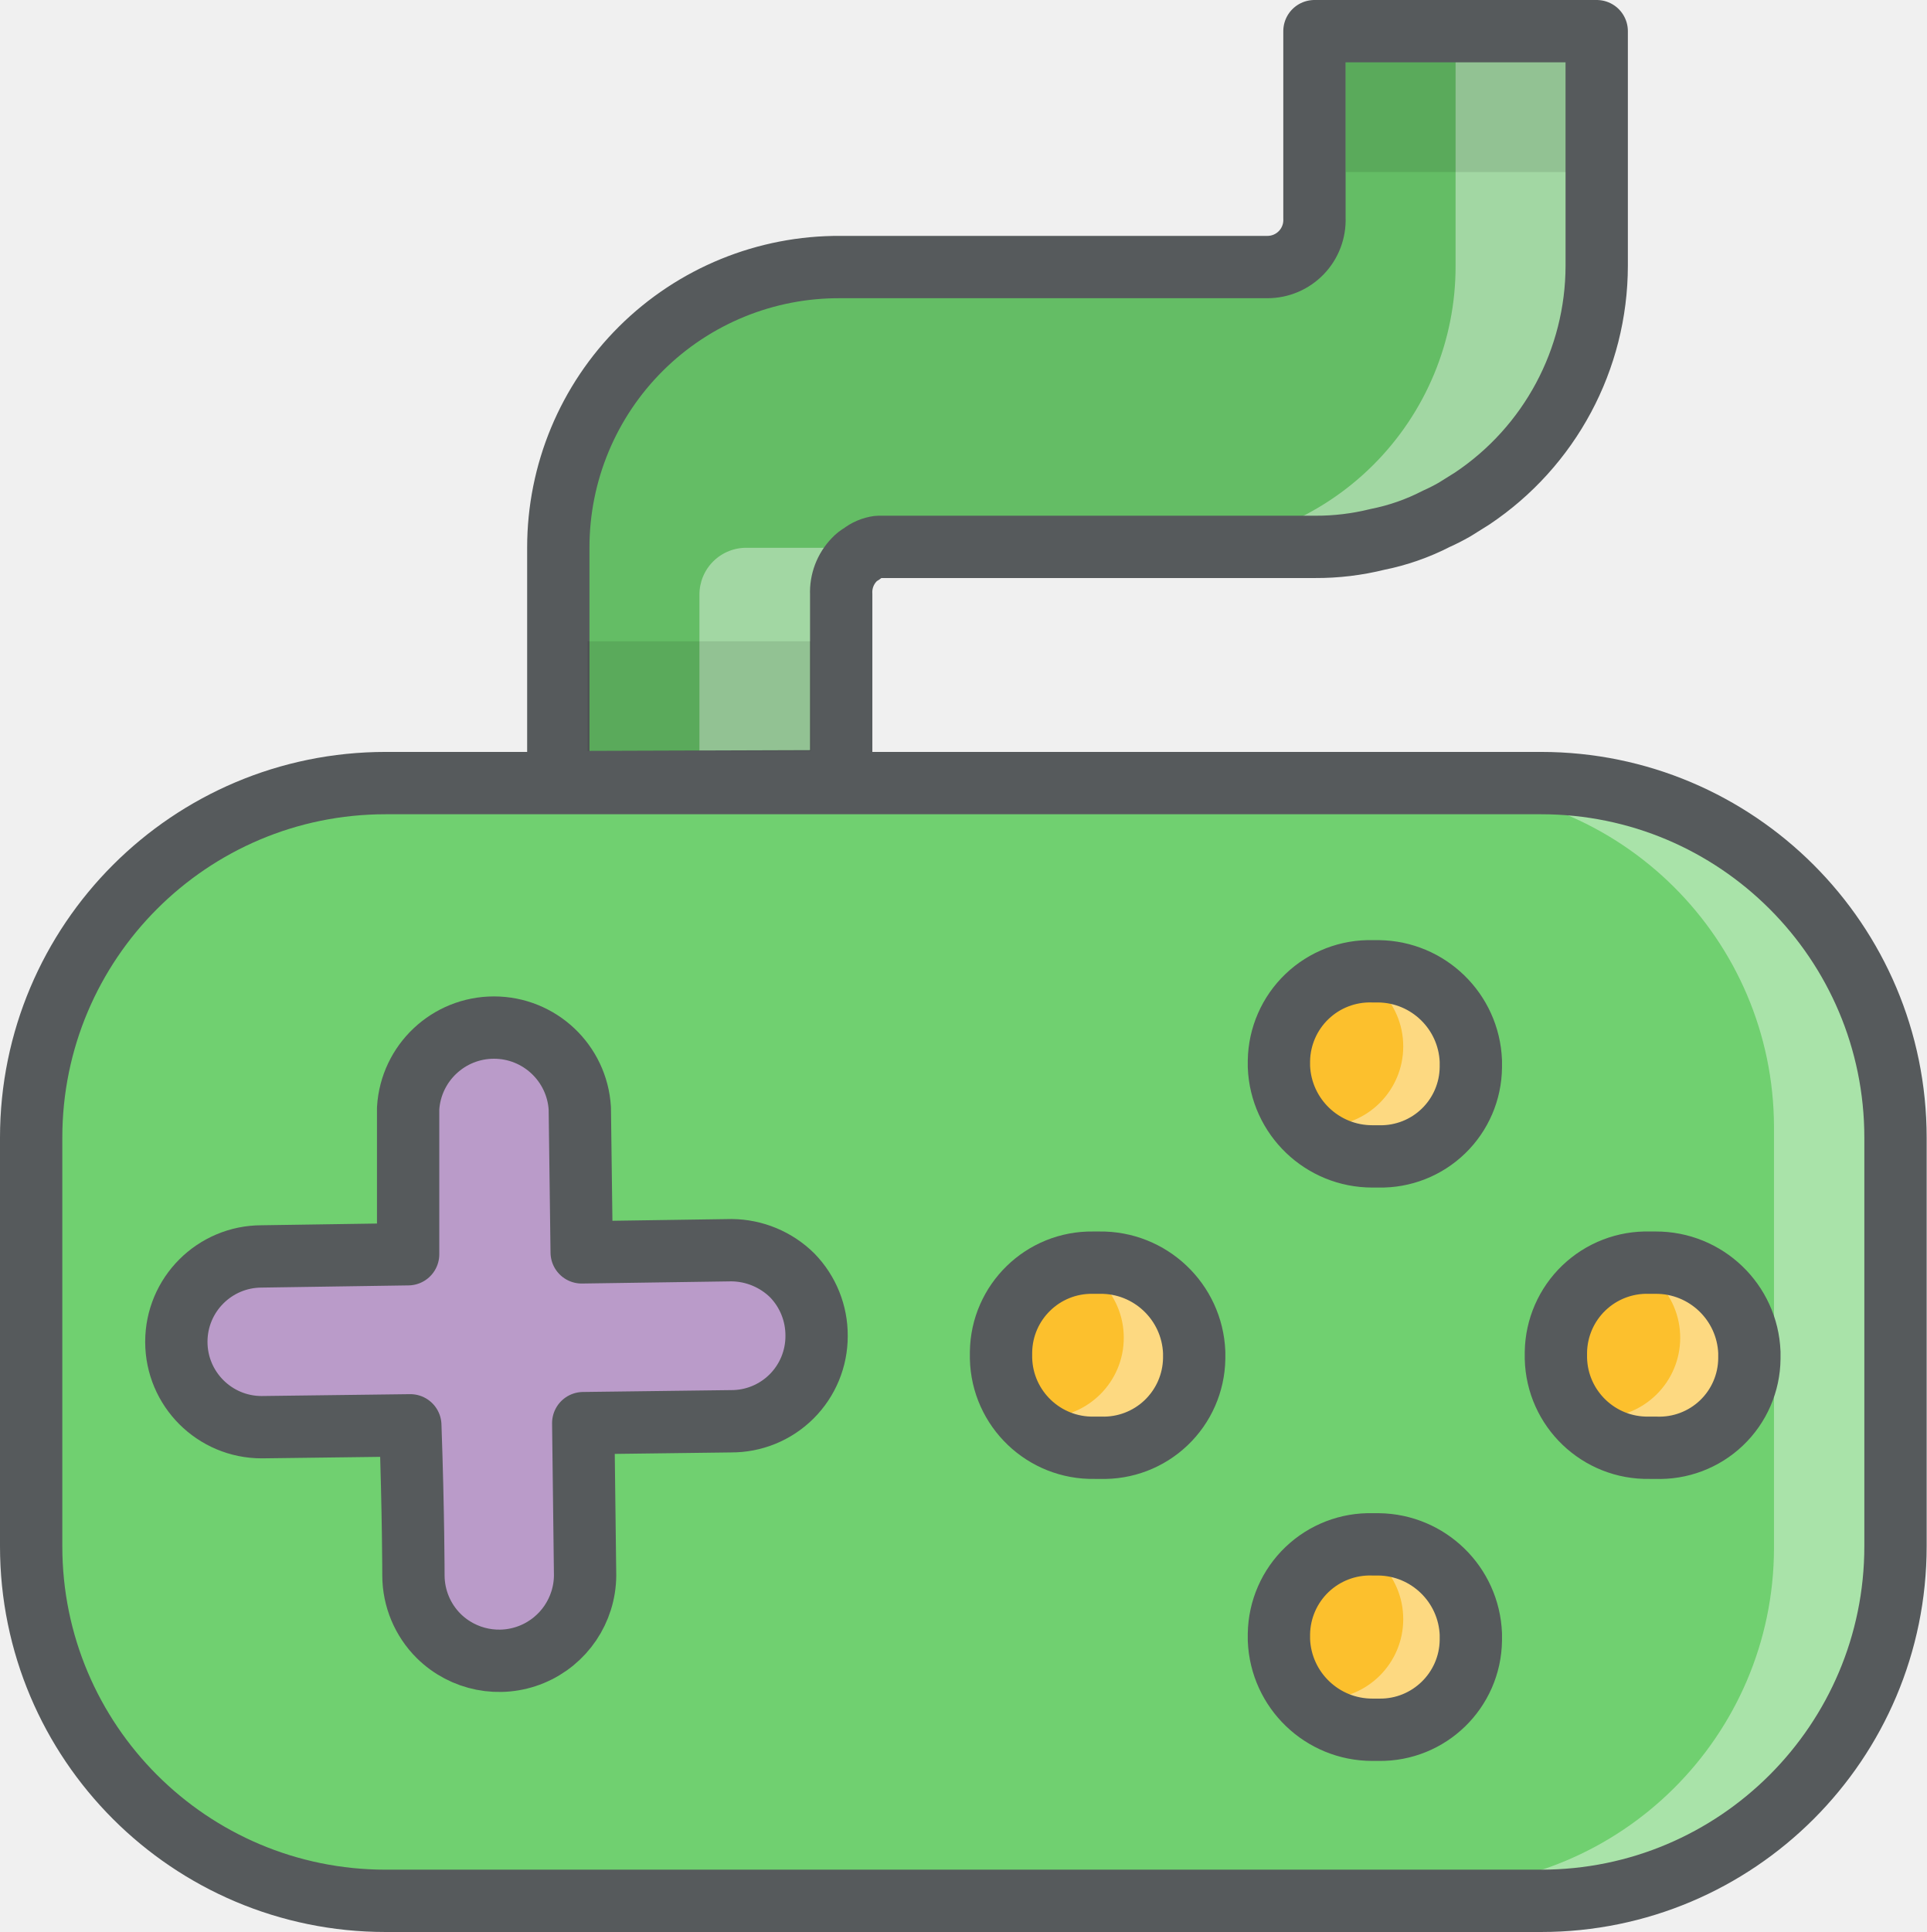
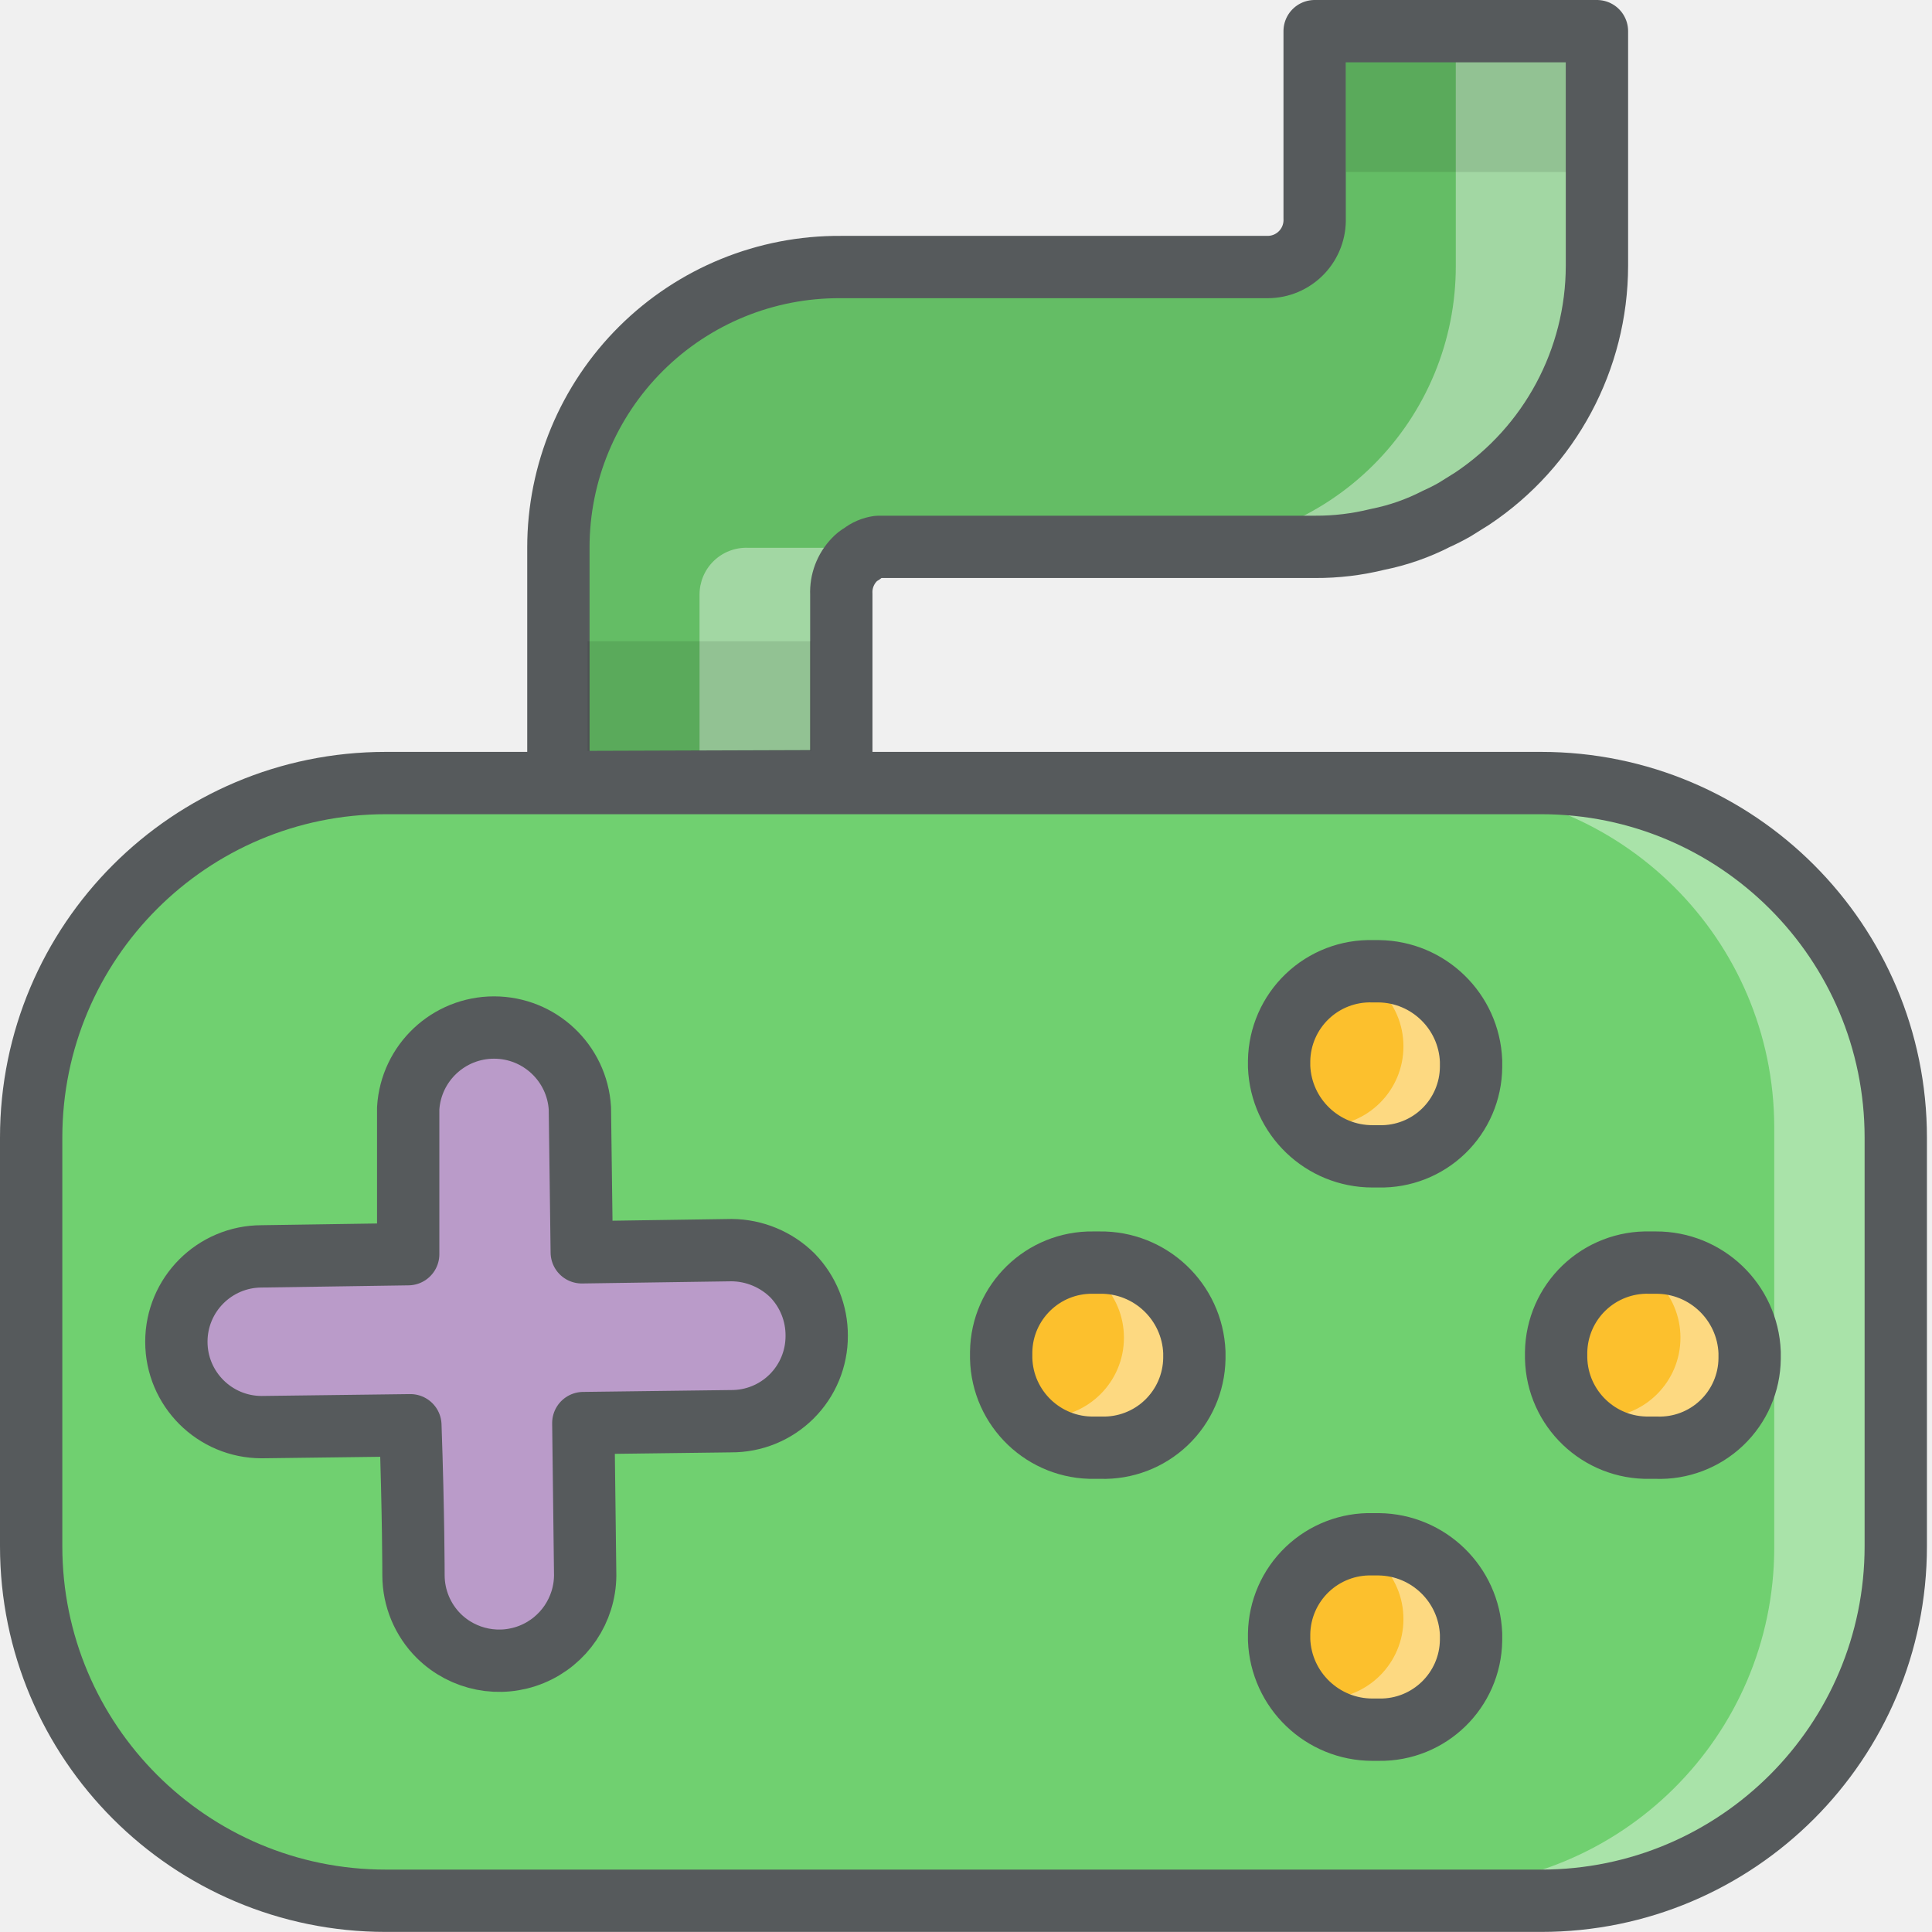
- <svg xmlns="http://www.w3.org/2000/svg" viewBox="0 0 61.84 62">
-   <defs>
-     <style>
-       .cls-10,.cls-6{fill:#fff}.cls-6,.cls-9{opacity:.4}.cls-4{fill:none;stroke:#565a5c;stroke-linecap:round;stroke-linejoin:round;stroke-width:2px}.cls-5{fill:#fcc02d}.cls-6,.cls-9{mix-blend-mode:lighten}.cls-11{opacity:.1;mix-blend-mode:multiply}
-     </style>
-   </defs>
-   <g style="isolation:isolate">
-     <g id="Layer_2" data-name="Layer 2">
-       <g id="Layer_4" data-name="Layer 4">
-         <rect x="1.24" y="25.1" width="59.36" height="35.27" rx="11.26" fill="#70d070" />
-         <path d="M61 36.16v13.53a10.9 10.9 0 01-10.92 10.87H46a10.9 10.9 0 0010.94-10.87V36.16A10.9 10.9 0 0046 25.29h4.06A10.9 10.9 0 0161 36.16z" opacity=".4" fill="#fff" />
-         <rect class="cls-4" x="1" y="25.13" width="59.84" height="35.87" rx="11.38" />
-         <path class="cls-5" d="M44.25 31.17h-.2a2.92 2.92 0 00-3 2.87v.19a3 3 0 003 2.88h.21a2.89 2.89 0 002.95-2.86v-.2a3 3 0 00-2.96-2.88z" />
-         <path class="cls-6" d="M46.57 33.54a3.09 3.09 0 01-3.21 3 3.32 3.32 0 01-1.61-.41.39.39 0 00.11-.06 2.51 2.51 0 00.62.07 2.56 2.56 0 100-5.12 2.43 2.43 0 00-.61.06.41.41 0 00-.11-.07 3.42 3.42 0 011.6-.41 3.14 3.14 0 013.21 2.94z" />
-         <path class="cls-4" d="M44.25 31.17h-.2a2.92 2.92 0 00-3 2.87v.19a3 3 0 003 2.88h.21a2.89 2.89 0 002.95-2.86v-.2a3 3 0 00-2.96-2.88z" />
-         <path class="cls-5" d="M53.14 40.52h-.2a2.92 2.92 0 00-3 2.87v.2a2.94 2.94 0 003 2.87h.21a2.89 2.89 0 003-2.86v-.2a3 3 0 00-3.01-2.88z" />
-         <path class="cls-6" d="M55.46 42.89a3.09 3.09 0 01-3.21 3 3.32 3.32 0 01-1.61-.41.24.24 0 00.11-.06 2.51 2.51 0 00.62.07 2.56 2.56 0 100-5.12 2.51 2.51 0 00-.62.06.41.41 0 00-.11-.07 3.42 3.42 0 011.6-.41 3.14 3.14 0 013.22 2.94z" />
-         <path class="cls-4" d="M53.14 40.52h-.2a2.92 2.92 0 00-3 2.87v.2a2.94 2.94 0 003 2.87h.21a2.89 2.89 0 003-2.86v-.2a3 3 0 00-3.01-2.88z" />
-         <path class="cls-5" d="M35.29 40.52h-.21a2.91 2.91 0 00-2.95 2.87v.2a2.94 2.94 0 003 2.87h.2a2.91 2.91 0 003-2.86v-.2a3 3 0 00-3.04-2.88z" />
-         <path class="cls-6" d="M37.6 42.89a3.08 3.08 0 01-3.21 3 3.31 3.31 0 01-1.6-.41.24.24 0 00.11-.06 2.43 2.43 0 00.61.07 2.56 2.56 0 100-5.12 2.43 2.43 0 00-.61.06.35.35 0 00-.12-.07 3.46 3.46 0 011.61-.41 3.13 3.13 0 013.21 2.94z" />
-         <path class="cls-4" d="M35.29 40.52h-.21a2.91 2.91 0 00-2.95 2.87v.2a2.94 2.94 0 003 2.87h.2a2.91 2.91 0 003-2.86v-.2a3 3 0 00-3.04-2.88z" />
-         <path class="cls-5" d="M44.25 49.56h-.2a2.92 2.92 0 00-3 2.87v.2a3 3 0 003 2.88h.21a2.91 2.91 0 002.95-2.87v-.2a3 3 0 00-2.96-2.88z" />
-         <path class="cls-6" d="M46.57 51.93a3.1 3.1 0 01-3.21 3 3.56 3.56 0 01-1.61-.41.41.41 0 00.11-.07 2.51 2.51 0 00.62.07 2.56 2.56 0 100-5.12 2.43 2.43 0 00-.61.07.41.41 0 00-.11-.07 3.32 3.32 0 011.6-.42 3.14 3.14 0 013.21 2.95z" />
-         <path class="cls-4" d="M44.25 49.56h-.2a2.92 2.92 0 00-3 2.87v.2a3 3 0 003 2.88h.21a2.91 2.91 0 002.95-2.87v-.2a3 3 0 00-2.96-2.88z" />
-         <path d="M26.21 42.87a2.73 2.73 0 01-2.75 2.74l-4.74.06.06 4.89a2.76 2.76 0 01-4.7 1.94 2.75 2.75 0 01-.81-1.94s0-2-.1-4.82l-4.77.06a2.74 2.74 0 110-5.48l4.7-.07v-4.68a2.76 2.76 0 015.51 0l.06 4.62 4.81-.07a2.81 2.81 0 011.95.81 2.76 2.76 0 01.78 1.94z" fill="#ba9bc9" />
-         <path class="cls-4" d="M26.21 42.87a2.73 2.73 0 01-2.75 2.74l-4.74.06.06 4.89a2.76 2.76 0 01-4.7 1.94 2.75 2.75 0 01-.81-1.94s0-2-.1-4.82l-4.77.06a2.74 2.74 0 110-5.48l4.7-.07v-4.68a2.76 2.76 0 015.51 0l.06 4.62 4.81-.07a2.81 2.81 0 011.95.81 2.76 2.76 0 01.78 1.94z" />
-         <path d="M17.73 25.09v-7.53a9 9 0 019.06-9h14.08A1.51 1.51 0 0042.38 7V1h9.06v7.54a9 9 0 01-4 7.47l-.56.35c-.2.1-.38.21-.59.3a7.7 7.7 0 01-1.89.66 8.14 8.14 0 01-2 .24H28.3a.36.36 0 00-.15 0H28a1.09 1.09 0 00-.54.22 1.81 1.81 0 00-.23.18 1.5 1.5 0 00-.44 1v6z" fill="#64bd65" />
-         <g class="cls-9">
-           <path class="cls-10" d="M22.45 25.09v-6A1.5 1.5 0 0124 17.58h4.53a1.45 1.45 0 00-.3 0 1.09 1.09 0 00-.54.22c-.09.06-.15.12-.23.18a1.5 1.5 0 00-.44 1v6z" />
-         </g>
-         <g class="cls-9">
-           <path class="cls-10" d="M37.66 17.55h4.53a9.11 9.11 0 002-.23 9 9 0 001.89-.66c.21-.09.39-.2.59-.3s.38-.23.56-.35a9 9 0 004-7.47V1h-4.51v7.53a9 9 0 01-9.06 9.02z" />
-         </g>
-         <path class="cls-4" d="M17.92 25.1v-7.53a9 9 0 019.06-9h13.7A1.51 1.51 0 0042.19 7V1h9.06v7.53a9 9 0 01-4 7.47l-.56.35a6.54 6.54 0 01-.59.3 7.18 7.18 0 01-1.89.66 8.14 8.14 0 01-2 .24H28.19a1.1 1.1 0 00-.54.23.9.9 0 00-.23.18 1.5 1.5 0 00-.42 1.11v6z" />
-         <path class="cls-11" d="M18.86 20.58h7.17v3.52h-7.17zM43.2 2h7.06v3.52H43.2z" />
-       </g>
-     </g>
+ <svg xmlns="http://www.w3.org/2000/svg" width="60" height="60" viewBox="0 0 60 60">
+   <g transform="scale(.9677)">
+     <rect x="1.24" y="25.1" width="59.36" height="35.27" rx="11.26" fill="#70d070" />
+     <path d="M61 36.16v13.53a10.9 10.9 0 01-10.92 10.87H46a10.9 10.9 0 0010.94-10.87V36.16A10.9 10.9 0 0046 25.29h4.06A10.9 10.9 0 0161 36.16z" opacity=".4" fill="#fff" />
+     <rect x="1" y="25.13" width="59.84" height="35.87" rx="11.38" fill="none" stroke="#565a5c" stroke-linecap="round" stroke-linejoin="round" stroke-width="2" />
+     <path d="M44.25 31.17h-.2a2.92 2.92 0 00-3 2.87v.19a3 3 0 003 2.88h.21a2.89 2.89 0 002.95-2.86v-.2a3 3 0 00-2.96-2.88z" fill="#fcc02d" />
+     <path style="mix-blend-mode:lighten" d="M46.57 33.54a3.09 3.09 0 01-3.21 3 3.32 3.32 0 01-1.61-.41.39.39 0 00.11-.06 2.51 2.51 0 00.62.07 2.56 2.56 0 100-5.12 2.43 2.43 0 00-.61.06.41.41 0 00-.11-.07 3.42 3.42 0 011.6-.41 3.14 3.14 0 013.21 2.94z" fill="#fff" opacity=".4" />
+     <path d="M44.25 31.17h-.2a2.92 2.92 0 00-3 2.87v.19a3 3 0 003 2.88h.21a2.89 2.89 0 002.95-2.86v-.2a3 3 0 00-2.96-2.88z" fill="none" stroke="#565a5c" stroke-linecap="round" stroke-linejoin="round" stroke-width="2" />
+     <path d="M53.14 40.52h-.2a2.92 2.92 0 00-3 2.87v.2a2.94 2.94 0 003 2.87h.21a2.89 2.89 0 003-2.86v-.2a3 3 0 00-3.01-2.88z" fill="#fcc02d" />
+     <path style="mix-blend-mode:lighten" d="M55.46 42.89a3.09 3.09 0 01-3.21 3 3.32 3.32 0 01-1.61-.41.24.24 0 00.11-.06 2.51 2.51 0 00.62.07 2.56 2.56 0 100-5.12 2.51 2.51 0 00-.62.06.41.41 0 00-.11-.07 3.42 3.42 0 011.6-.41 3.14 3.14 0 013.22 2.94z" fill="#fff" opacity=".4" />
+     <path d="M53.14 40.52h-.2a2.92 2.92 0 00-3 2.87v.2a2.94 2.94 0 003 2.87h.21a2.89 2.89 0 003-2.86v-.2a3 3 0 00-3.01-2.88z" fill="none" stroke="#565a5c" stroke-linecap="round" stroke-linejoin="round" stroke-width="2" />
+     <path d="M35.29 40.52h-.21a2.91 2.91 0 00-2.95 2.87v.2a2.94 2.94 0 003 2.87h.2a2.91 2.91 0 003-2.86v-.2a3 3 0 00-3.04-2.88z" fill="#fcc02d" />
+     <path style="mix-blend-mode:lighten" d="M37.6 42.89a3.08 3.08 0 01-3.21 3 3.31 3.31 0 01-1.6-.41.24.24 0 00.11-.06 2.43 2.43 0 00.61.07 2.56 2.56 0 100-5.12 2.43 2.43 0 00-.61.06.35.35 0 00-.12-.07 3.46 3.46 0 011.61-.41 3.13 3.13 0 013.21 2.94z" fill="#fff" opacity=".4" />
+     <path d="M35.29 40.52h-.21a2.91 2.91 0 00-2.95 2.87v.2a2.94 2.94 0 003 2.87h.2a2.91 2.91 0 003-2.86v-.2a3 3 0 00-3.04-2.88z" fill="none" stroke="#565a5c" stroke-linecap="round" stroke-linejoin="round" stroke-width="2" />
+     <path d="M44.25 49.56h-.2a2.92 2.92 0 00-3 2.87v.2a3 3 0 003 2.88h.21a2.91 2.91 0 002.95-2.87v-.2a3 3 0 00-2.96-2.88z" fill="#fcc02d" />
+     <path style="mix-blend-mode:lighten" d="M46.57 51.93a3.1 3.1 0 01-3.21 3 3.56 3.56 0 01-1.61-.41.41.41 0 00.11-.07 2.51 2.51 0 00.62.07 2.56 2.56 0 100-5.12 2.43 2.43 0 00-.61.07.41.41 0 00-.11-.07 3.32 3.32 0 011.6-.42 3.14 3.14 0 013.21 2.95z" fill="#fff" opacity=".4" />
+     <path d="M44.25 49.56h-.2a2.92 2.92 0 00-3 2.87v.2a3 3 0 003 2.88h.21a2.91 2.91 0 002.95-2.87v-.2a3 3 0 00-2.96-2.88z" fill="none" stroke="#565a5c" stroke-linecap="round" stroke-linejoin="round" stroke-width="2" />
+     <path d="M26.21 42.87a2.73 2.73 0 01-2.75 2.74l-4.74.06.06 4.89a2.76 2.76 0 01-4.7 1.94 2.75 2.75 0 01-.81-1.94s0-2-.1-4.82l-4.77.06a2.74 2.74 0 110-5.48l4.7-.07v-4.68a2.76 2.76 0 015.51 0l.06 4.62 4.81-.07a2.81 2.81 0 011.95.81 2.76 2.76 0 01.78 1.94z" fill="#ba9bc9" />
+     <path d="M26.21 42.87a2.73 2.73 0 01-2.75 2.74l-4.74.06.06 4.89a2.76 2.76 0 01-4.7 1.94 2.75 2.75 0 01-.81-1.94s0-2-.1-4.82l-4.77.06a2.74 2.74 0 110-5.48l4.7-.07v-4.68a2.76 2.76 0 015.51 0l.06 4.62 4.81-.07a2.81 2.81 0 011.95.81 2.76 2.76 0 01.78 1.94z" fill="none" stroke="#565a5c" stroke-linecap="round" stroke-linejoin="round" stroke-width="2" />
+     <path d="M17.73 25.09v-7.53a9 9 0 019.06-9h14.08A1.51 1.51 0 0042.38 7V1h9.06v7.54a9 9 0 01-4 7.47l-.56.35c-.2.1-.38.21-.59.3a7.7 7.7 0 01-1.89.66 8.14 8.14 0 01-2 .24H28.3a.36.36 0 00-.15 0H28a1.09 1.09 0 00-.54.22 1.81 1.81 0 00-.23.18 1.5 1.5 0 00-.44 1v6z" fill="#64bd65" />
+     <path d="M22.45 25.09v-6A1.5 1.5 0 0124 17.58h4.53a1.45 1.45 0 00-.3 0 1.09 1.09 0 00-.54.22l-.23.18a1.5 1.5 0 00-.44 1v6zm15.21-7.54h4.53a9.11 9.11 0 002-.23 9 9 0 001.89-.66c.21-.09.39-.2.59-.3s.38-.23.56-.35a9 9 0 004-7.47V1h-4.51v7.53a9 9 0 01-9.06 9.02z" fill="#fff" opacity=".4" />
+     <path d="M17.92 25.1v-7.53a9 9 0 019.06-9h13.7A1.51 1.51 0 0042.19 7V1h9.06v7.53a9 9 0 01-4 7.47l-.56.35a6.54 6.54 0 01-.59.3 7.18 7.18 0 01-1.89.66 8.14 8.14 0 01-2 .24H28.19a1.1 1.1 0 00-.54.23.9.9 0 00-.23.18 1.5 1.5 0 00-.42 1.11v6z" fill="none" stroke="#565a5c" stroke-linecap="round" stroke-linejoin="round" stroke-width="2" />
+     <path style="mix-blend-mode:multiply" d="M18.86 20.58h7.17v3.52h-7.17zM43.2 2h7.06v3.52H43.2z" opacity=".1" />
  </g>
</svg>
